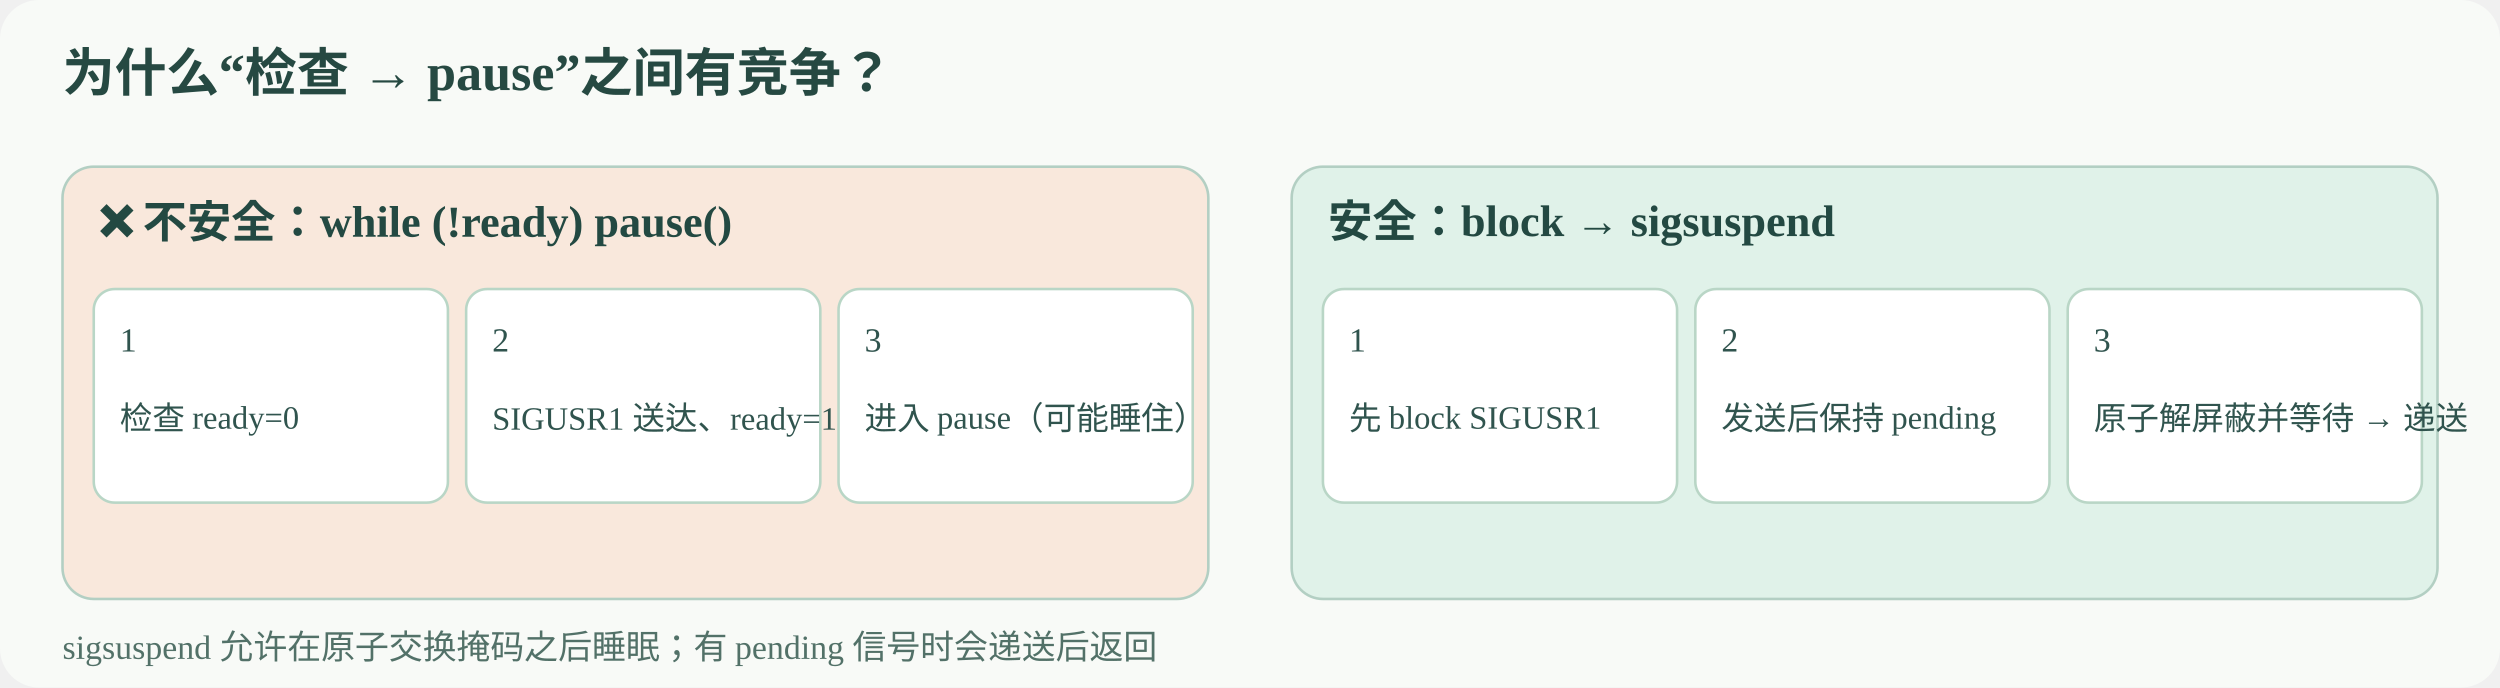
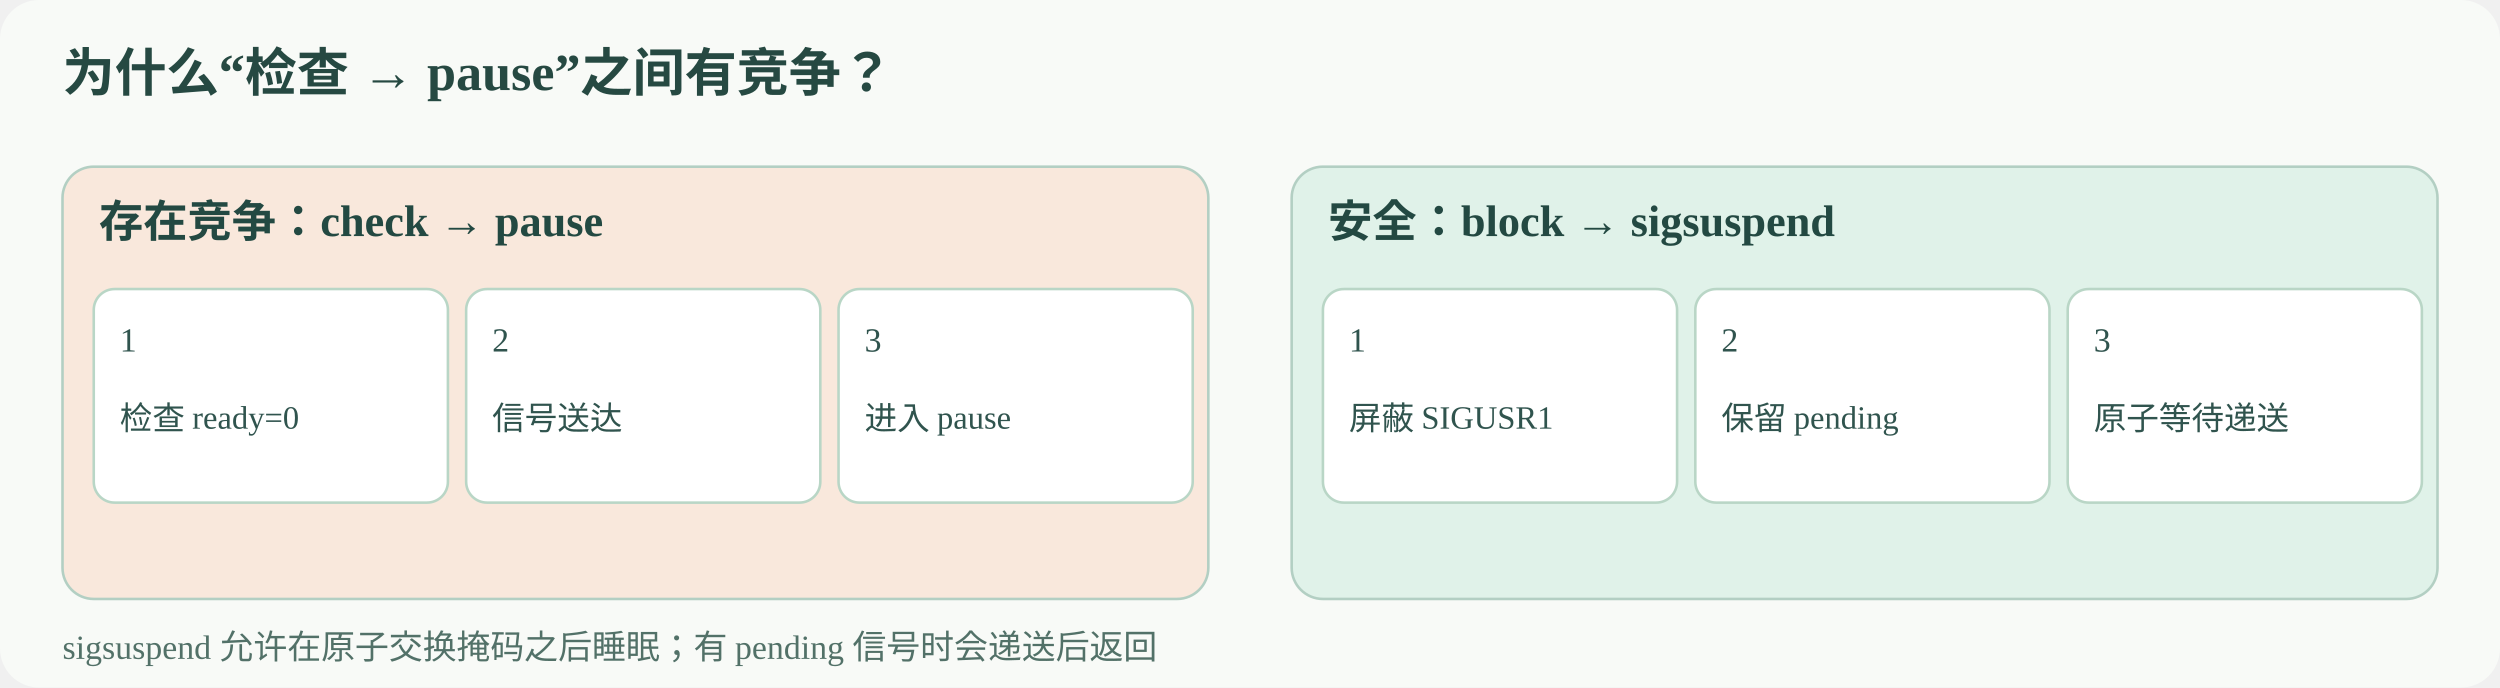
<svg xmlns="http://www.w3.org/2000/svg" role="img" viewBox="0 0 960 264" aria-labelledby="fig-title fig-desc">
  <rect width="960" height="264" rx="15" fill="#f8faf7" />
  <text x="24" y="35" font-size="20" font-weight="700" fill="#264942">为什么“检查 → pause”之间有竞争？</text>
  <rect x="24" y="64" width="440" height="166" rx="12" fill="#f9e8dc" stroke="#b3cfc3" />
-   <text x="38" y="91" font-size="17" font-weight="700" fill="#234942">❌ 不安全：while (!ready) pause()</text>
+   <text x="38" y="91" font-size="17" font-weight="700" fill="#234942">存在竞争：check → pause</text>
  <rect x="36" y="111" width="136" height="82" rx="8" fill="white" stroke="#b9d6c6" />
  <text x="46" y="135" font-size="13" fill="#30544e">1</text>
  <text x="46" y="165" font-size="12.5" fill="#30544e">检查 ready=0</text>
  <rect x="179" y="111" width="136" height="82" rx="8" fill="white" stroke="#b9d6c6" />
  <text x="189" y="135" font-size="13" fill="#30544e">2</text>
-   <text x="189" y="165" font-size="12.5" fill="#30544e">SIGUSR1 送达、ready=1</text>
+   <text x="189" y="165" font-size="12.5" fill="#30544e">信号送达</text>
  <rect x="322" y="111" width="136" height="82" rx="8" fill="white" stroke="#b9d6c6" />
  <text x="332" y="135" font-size="13" fill="#30544e">3</text>
-   <text x="332" y="165" font-size="12.5" fill="#30544e">进入 pause（可能睡住）</text>
+   <text x="332" y="165" font-size="12.5" fill="#30544e">进入 pause</text>
  <rect x="496" y="64" width="440" height="166" rx="12" fill="#e0f2e9" stroke="#b3cfc3" />
  <text x="510" y="91" font-size="17" font-weight="700" fill="#234942">安全：block → sigsuspend</text>
  <rect x="508" y="111" width="136" height="82" rx="8" fill="white" stroke="#b9d6c6" />
  <text x="518" y="135" font-size="13" fill="#30544e">1</text>
-   <text x="518" y="165" font-size="12.5" fill="#30544e">先 block SIGUSR1</text>
+   <text x="518" y="165" font-size="12.5" fill="#30544e">屏蔽 SIGUSR1</text>
  <rect x="651" y="111" width="136" height="82" rx="8" fill="white" stroke="#b9d6c6" />
  <text x="661" y="135" font-size="13" fill="#30544e">2</text>
-   <text x="661" y="165" font-size="12.5" fill="#30544e">发送后保持 pending</text>
+   <text x="661" y="165" font-size="12.5" fill="#30544e">保留 pending</text>
  <rect x="794" y="111" width="136" height="82" rx="8" fill="white" stroke="#b9d6c6" />
  <text x="804" y="135" font-size="13" fill="#30544e">3</text>
-   <text x="804" y="165" font-size="12.5" fill="#30544e">原子解屏蔽并等待 → 递送</text>
+   <text x="804" y="165" font-size="12.5" fill="#30544e">原子等待递送</text>
  <text x="24" y="253" font-size="13" fill="#527168">sigsuspend 允许在原子交换掩码之后睡眠；有 pending 信号时会递送后返回</text>
</svg>
